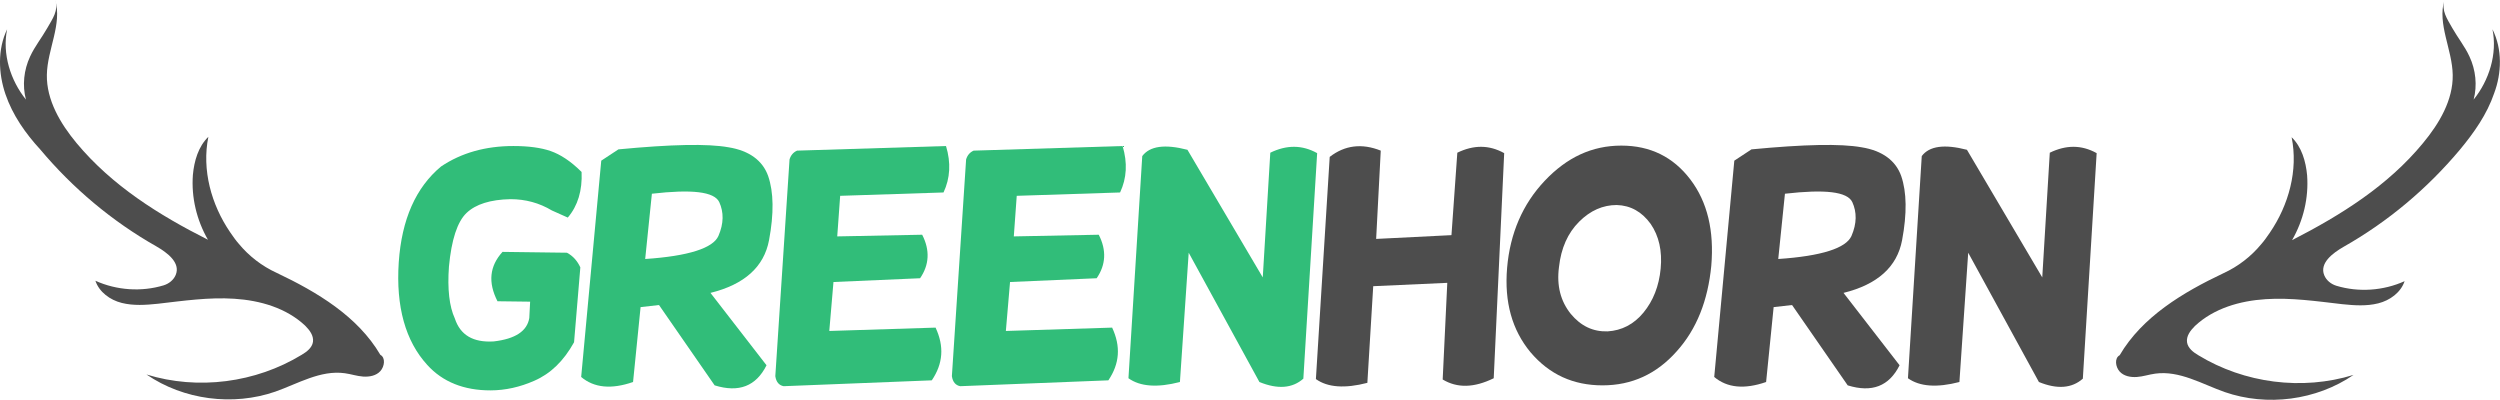
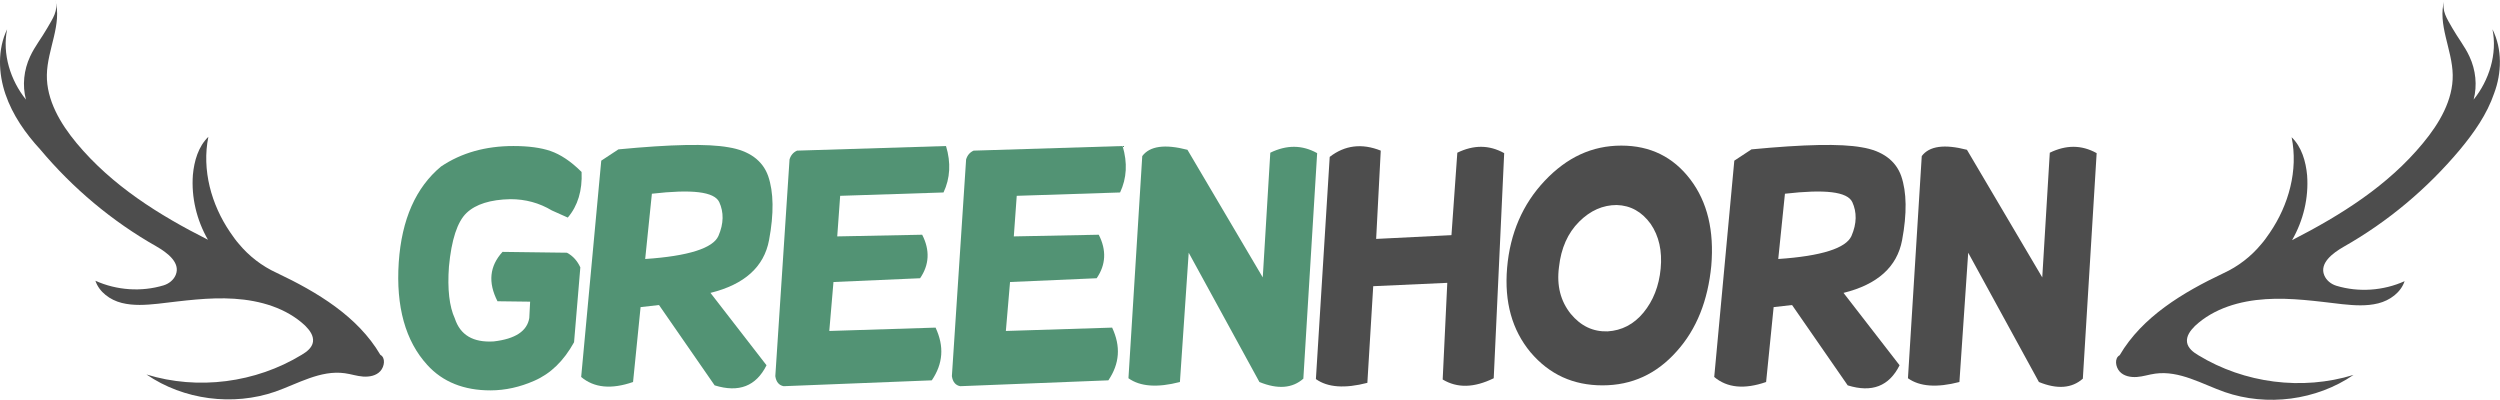
<svg xmlns="http://www.w3.org/2000/svg" version="1.1" id="Layer_1" x="0px" y="0px" viewBox="0 0 597.5 95.6" style="enable-background:new 0 0 597.5 95.6;" xml:space="preserve">
  <style type="text/css">
- 	.st0{fill:#31bd79}
+ 	.st0{fill:#529374;}
	.st1{fill:#4D4D4D;}
</style>
  <g>
    <g>
      <path class="st0" d="M135.5,60.4c1.5,0.8,2.5,2,3.2,3.5l-1.5,17.9c-2.5,4.5-5.6,7.5-9.5,9.2c-3.4,1.5-6.9,2.3-10.5,2.3    c-6.3,0-11.4-2-15.1-6.1c-5.2-5.7-7.5-13.9-6.8-24.5c0.7-10.3,4.1-17.9,10.1-22.9c4.9-3.3,10.7-4.9,17.3-4.9    c3.6,0,6.6,0.4,8.9,1.2c2.3,0.8,4.8,2.4,7.4,5c0.2,4.4-0.9,8.1-3.3,10.9l-3.8-1.7c-3-1.8-6.3-2.7-9.9-2.7    c-4.8,0.1-8.3,1.2-10.5,3.3c-2.2,2.1-3.6,6.4-4.2,12.8c-0.4,5.4,0.1,9.6,1.4,12.4c1.3,4,4.4,5.8,9.3,5.5c5.2-0.6,8-2.5,8.5-5.6    l0.2-3.9l-7.8-0.1c-2.3-4.5-1.9-8.4,1.2-11.8L135.5,60.4z" />
      <path class="st0" d="M147.8,35.7c12.6-1.2,21.3-1.4,26.3-0.5c5,0.8,8.2,3.2,9.5,6.9c1.3,3.8,1.4,8.9,0.2,15.3    c-1.2,6.4-5.9,10.6-14,12.6l13.4,17.3c-2.5,5-6.6,6.6-12.4,4.8l-13.3-19.2l-4.4,0.5l-1.8,17.9c-5.2,1.8-9.3,1.4-12.4-1.2l4.8-51.7    L147.8,35.7z M155.8,46.3l-1.6,15.6c10.4-0.7,16.2-2.6,17.5-5.5c1.3-3,1.3-5.7,0.2-8.1C170.7,45.8,165.4,45.2,155.8,46.3z" />
      <path class="st0" d="M226.1,34.9c1.2,4,1,7.7-0.6,11.1l-24.7,0.8l-0.7,9.7l20.3-0.4c1.9,3.7,1.7,7.2-0.5,10.4l-20.7,0.9l-1,11.7    l25.4-0.8c2.1,4.5,1.8,8.6-0.9,12.6l-35.4,1.4c-1.1-0.2-1.8-1-2-2.4l3.4-51.8c0.3-1,0.9-1.7,1.8-2.1L226.1,34.9z" />
      <path class="st0" d="M268.3,34.9c1.2,4,1,7.7-0.6,11.1l-24.7,0.8l-0.7,9.7l20.3-0.4c1.9,3.7,1.7,7.2-0.5,10.4l-20.7,0.9l-1,11.7    l25.4-0.8c2.1,4.5,1.8,8.6-0.9,12.6l-35.4,1.4c-1.1-0.2-1.8-1-2-2.4l3.4-51.8c0.3-1,0.9-1.7,1.8-2.1L268.3,34.9z" />
      <path class="st0" d="M283.8,35.8l18,30.5l1.8-29.8c3.9-1.9,7.6-1.9,11.2,0.1l-3.3,53.9c-2.6,2.3-6.1,2.6-10.5,0.8l-16.9-30.9    l-2.1,30.9c-5.4,1.4-9.5,1.1-12.3-0.9l3.3-53.1C274.8,34.9,278.4,34.4,283.8,35.8z" />
      <path class="st1" d="M330,36l-1.1,21.1l18-0.9l1.4-19.7c3.9-1.9,7.6-1.9,11.2,0.1L357,90.4c-4.7,2.3-8.7,2.4-12.2,0.3l1.1-23.1    l-17.7,0.8l-1.4,23.1c-5.4,1.4-9.5,1.1-12.3-0.9l3.3-53.1C321.4,34.7,325.5,34.2,330,36z" />
      <path class="st1" d="M387.5,34.8c6.9,0,12.4,2.7,16.5,8.1c4.1,5.4,5.7,12.3,5,20.6c-0.8,8.3-3.5,15.2-8.3,20.5    c-4.8,5.4-10.7,8.1-17.7,8.1c-7,0-12.7-2.6-17.2-7.9c-4.4-5.3-6.3-12-5.6-20.2c0.7-8.2,3.7-15.2,9-20.8    C374.5,37.6,380.5,34.8,387.5,34.8z M386.4,49c-3.3,0-6.3,1.3-9,4c-2.7,2.7-4.3,6.3-4.8,10.8c-0.6,4.5,0.4,8.2,2.8,11.2    c2.4,2.9,5.3,4.3,8.8,4.2c3.4-0.2,6.3-1.7,8.6-4.5c2.3-2.8,3.7-6.3,4.1-10.5c0.4-4.2-0.4-7.8-2.4-10.7    C392.4,50.6,389.7,49.1,386.4,49z" />
      <path class="st1" d="M418.6,35.7c12.6-1.2,21.3-1.4,26.3-0.5c5,0.8,8.2,3.2,9.5,6.9c1.3,3.8,1.4,8.9,0.2,15.3    c-1.2,6.4-5.9,10.6-14,12.6L454,87.3c-2.5,5-6.6,6.6-12.4,4.8l-13.3-19.2l-4.4,0.5l-1.8,17.9c-5.2,1.8-9.3,1.4-12.4-1.2l4.8-51.7    L418.6,35.7z M426.6,46.3l-1.6,15.6c10.4-0.7,16.2-2.6,17.5-5.5c1.3-3,1.3-5.7,0.2-8.1C441.5,45.8,436.2,45.2,426.6,46.3z" />
      <path class="st1" d="M470.1,35.8l18,30.5l1.8-29.8c3.9-1.9,7.6-1.9,11.2,0.1l-3.3,53.9c-2.6,2.3-6.1,2.6-10.5,0.8l-16.9-30.9    l-2.1,30.9c-5.4,1.4-9.5,1.1-12.3-0.9l3.3-53.1C461.1,34.9,464.7,34.4,470.1,35.8z" />
    </g>
    <g>
      <g>
        <path class="st1" d="M595.7,7c1.2,5.9-0.8,12.2-4.5,16.8c0.9-3.4,0.5-7.1-1-10.3c-1.1-2.4-2.8-4.5-4.1-6.8s-2.6-4.1-1.9-6.7     c-1.7,5.8,1.9,11.8,2,17.9c0.1,6-3.2,11.6-7.1,16.3c-8.4,10.2-19.6,17.2-31.3,23.2c2.7-4.7,4-10.1,3.6-15.5     c-0.3-3.3-1.3-6.8-3.7-9.1c1.6,7.9-0.7,16.2-5.2,22.8c-0.7,1-1.3,1.9-2.1,2.8c-2.4,2.9-5.5,5.3-9,6.9c0,0,0,0,0,0     c-9.7,4.6-19.4,10.4-24.8,19.6c-1.3,0.7-1,2.8,0,3.9c1,1.1,2.6,1.4,4.1,1.3c1.5-0.1,2.9-0.6,4.4-0.8c5.8-0.8,11.2,2.5,16.6,4.4     c10.1,3.5,21.9,2,30.8-4.1c-12.3,3.8-26.1,2-37.1-4.7c-1.2-0.7-2.5-1.7-2.7-3.1c-0.2-1.5,0.8-2.8,1.9-3.9     c4.5-4.2,10.7-6,16.9-6.4c6.1-0.4,12.2,0.5,18.3,1.2c2.9,0.3,5.8,0.5,8.6-0.2c2.8-0.7,5.4-2.6,6.3-5.3c-5.1,2.3-11,2.7-16.3,1.1     c-1.3-0.4-2.4-1.3-2.9-2.5c-1.2-2.9,2-5.3,4.6-6.8c10.6-6,20-13.9,27.8-23.2c3.4-4.1,6.5-8.5,8.2-13.5     C597.9,17.5,598.1,11.8,595.7,7z" />
      </g>
      <g>
        <path class="st1" d="M1.7,7c-1.2,5.9,0.8,12.2,4.5,16.8c-0.9-3.4-0.5-7.1,1-10.3c1.1-2.4,2.8-4.5,4.1-6.8S14,2.6,13.2,0     c1.7,5.8-1.9,11.8-2,17.9c-0.1,6,3.2,11.6,7.1,16.3C26.8,44.4,38,51.4,49.7,57.3c-2.7-4.7-4-10.1-3.6-15.5     c0.3-3.3,1.3-6.8,3.7-9.1c-1.6,7.9,0.7,16.2,5.2,22.8c0.7,1,1.3,1.9,2.1,2.8c2.4,2.9,5.5,5.3,9,6.9c0,0,0,0,0,0     c9.7,4.6,19.4,10.4,24.8,19.6c1.3,0.7,1,2.8,0,3.9c-1,1.1-2.6,1.4-4.1,1.3c-1.5-0.1-2.9-0.6-4.4-0.8c-5.8-0.8-11.2,2.5-16.6,4.4     c-10.1,3.5-21.9,2-30.8-4.1c12.3,3.8,26.1,2,37.1-4.7c1.2-0.7,2.5-1.7,2.7-3.1c0.2-1.5-0.8-2.8-1.9-3.9c-4.5-4.2-10.7-6-16.9-6.4     c-6.1-0.4-12.2,0.5-18.3,1.2c-2.9,0.3-5.8,0.5-8.6-0.2c-2.8-0.7-5.4-2.6-6.3-5.3c5.1,2.3,11,2.7,16.3,1.1     c1.3-0.4,2.4-1.3,2.9-2.5c1.2-2.9-2-5.3-4.6-6.8c-10.6-6-20-13.9-27.8-23.2C6.1,31.9,3,27.5,1.3,22.5C-0.4,17.5-0.6,11.8,1.7,7z" />
      </g>
    </g>
  </g>
</svg>
